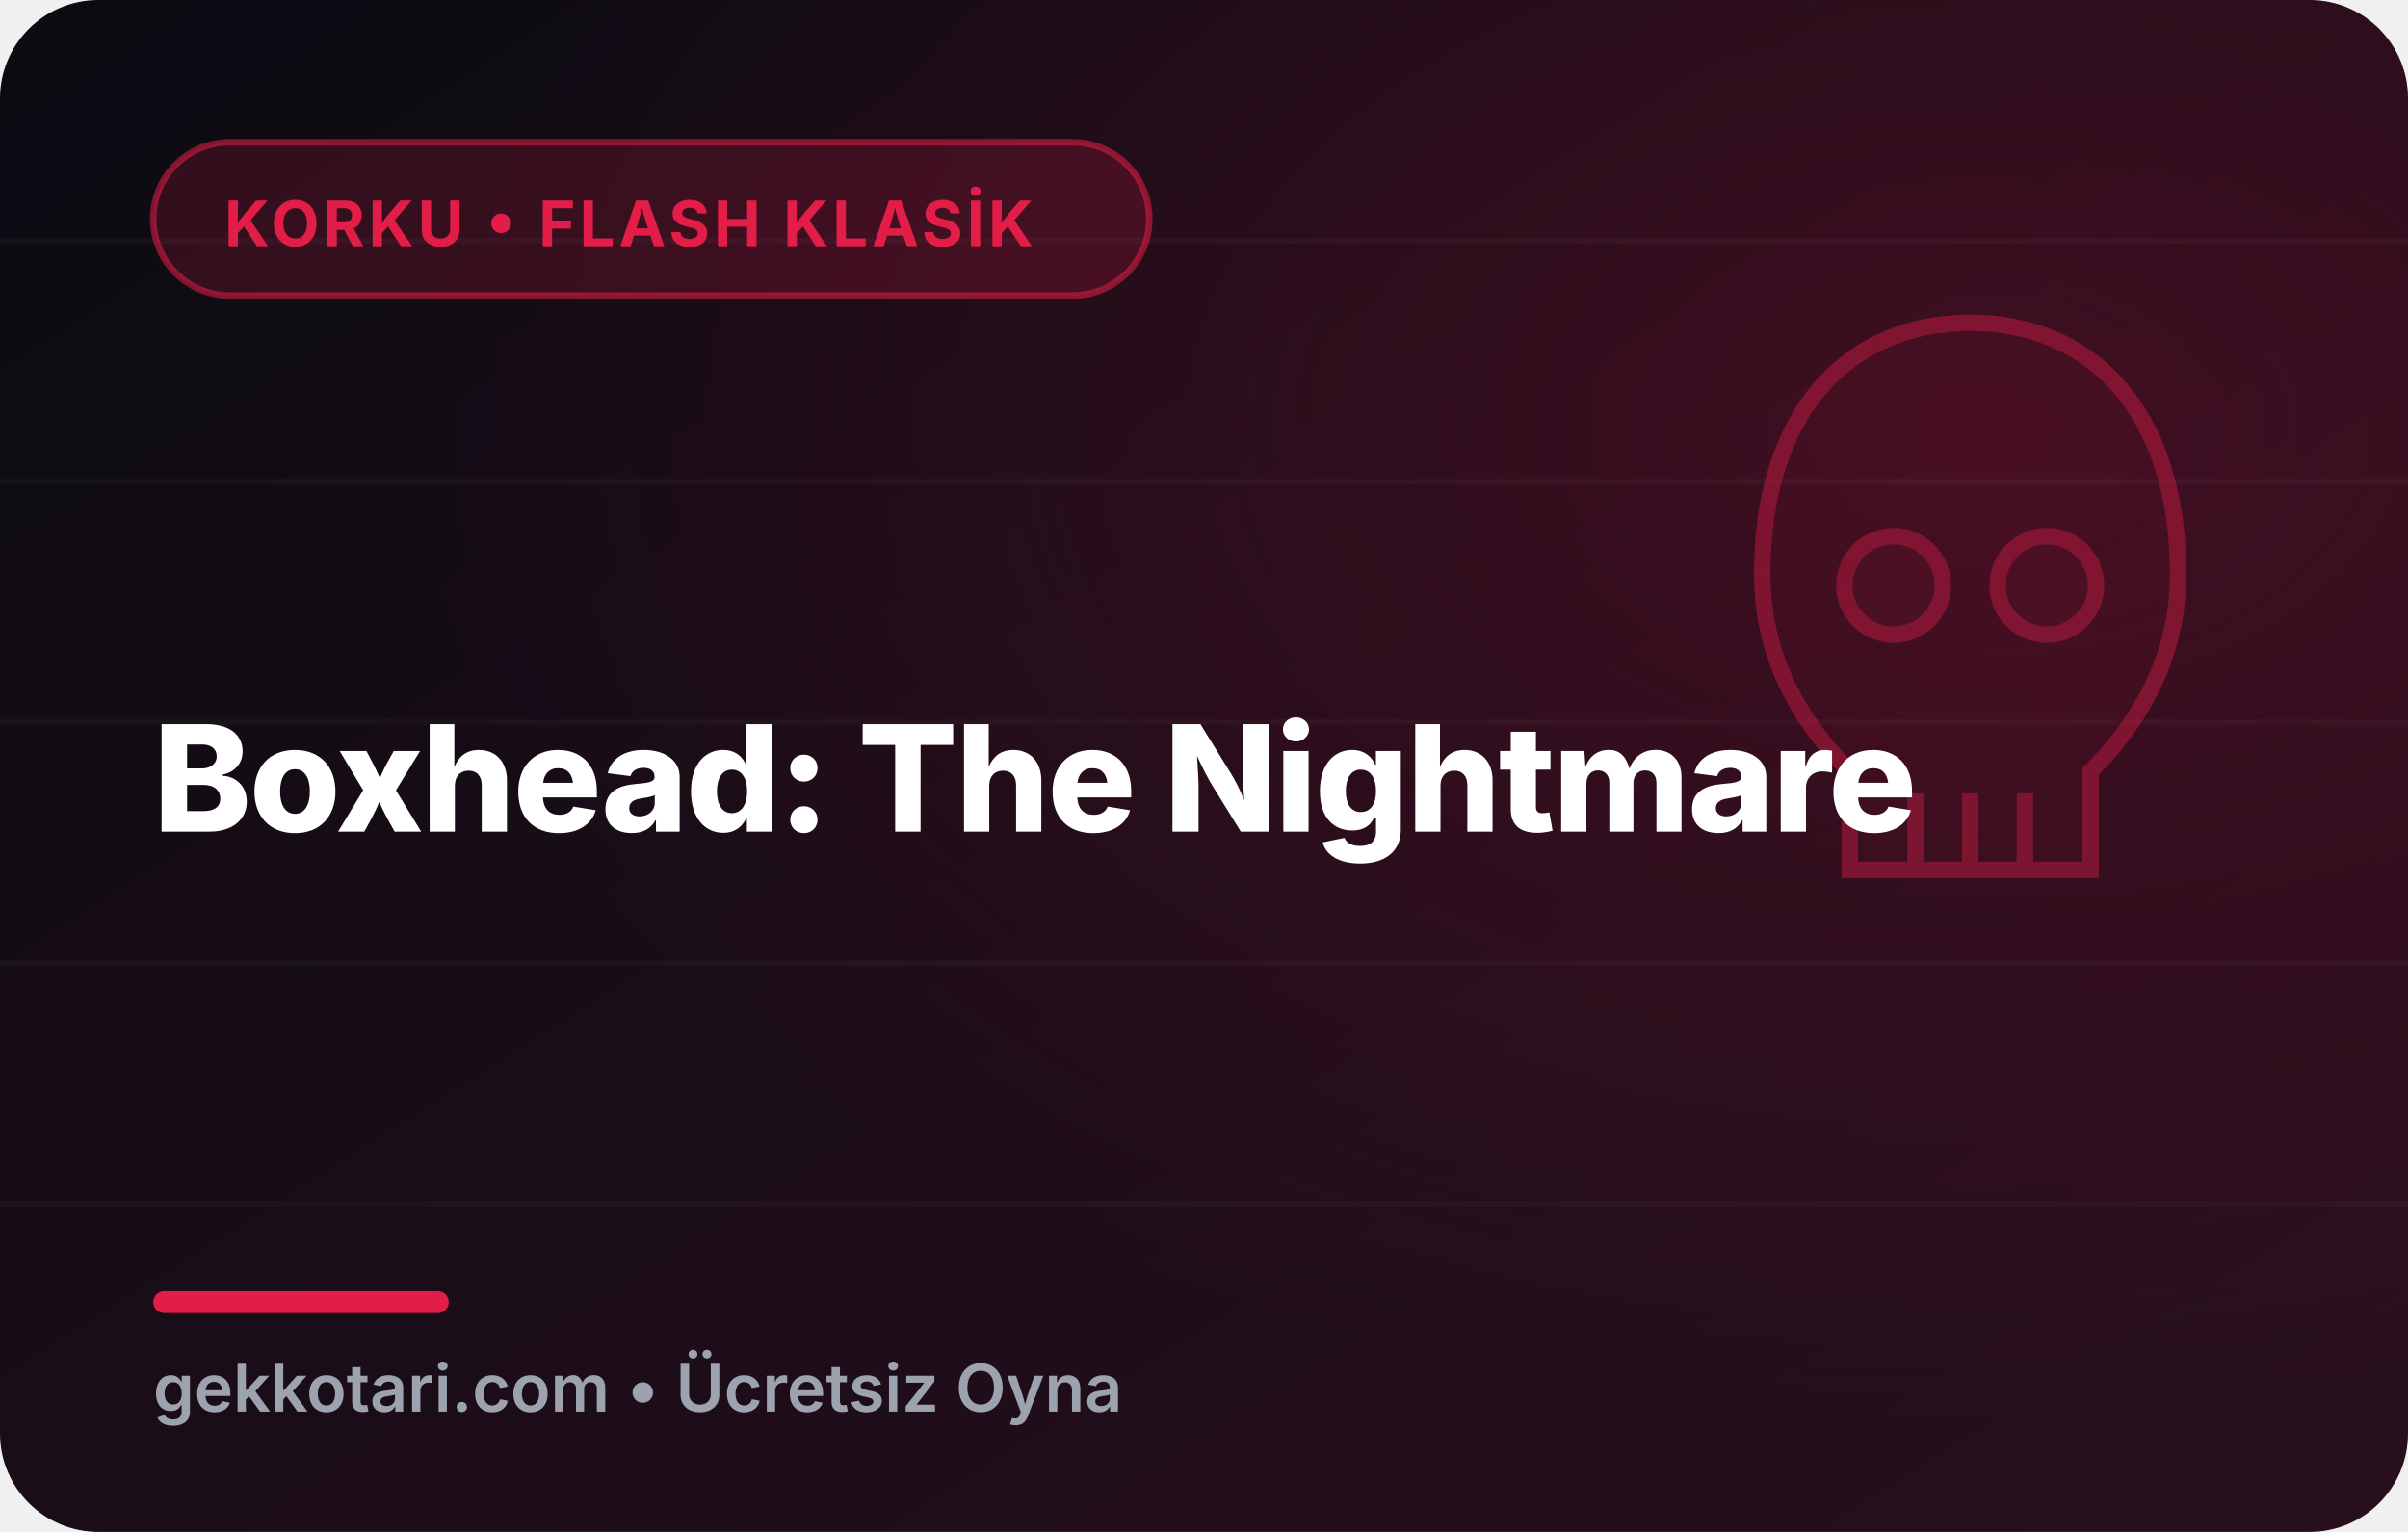
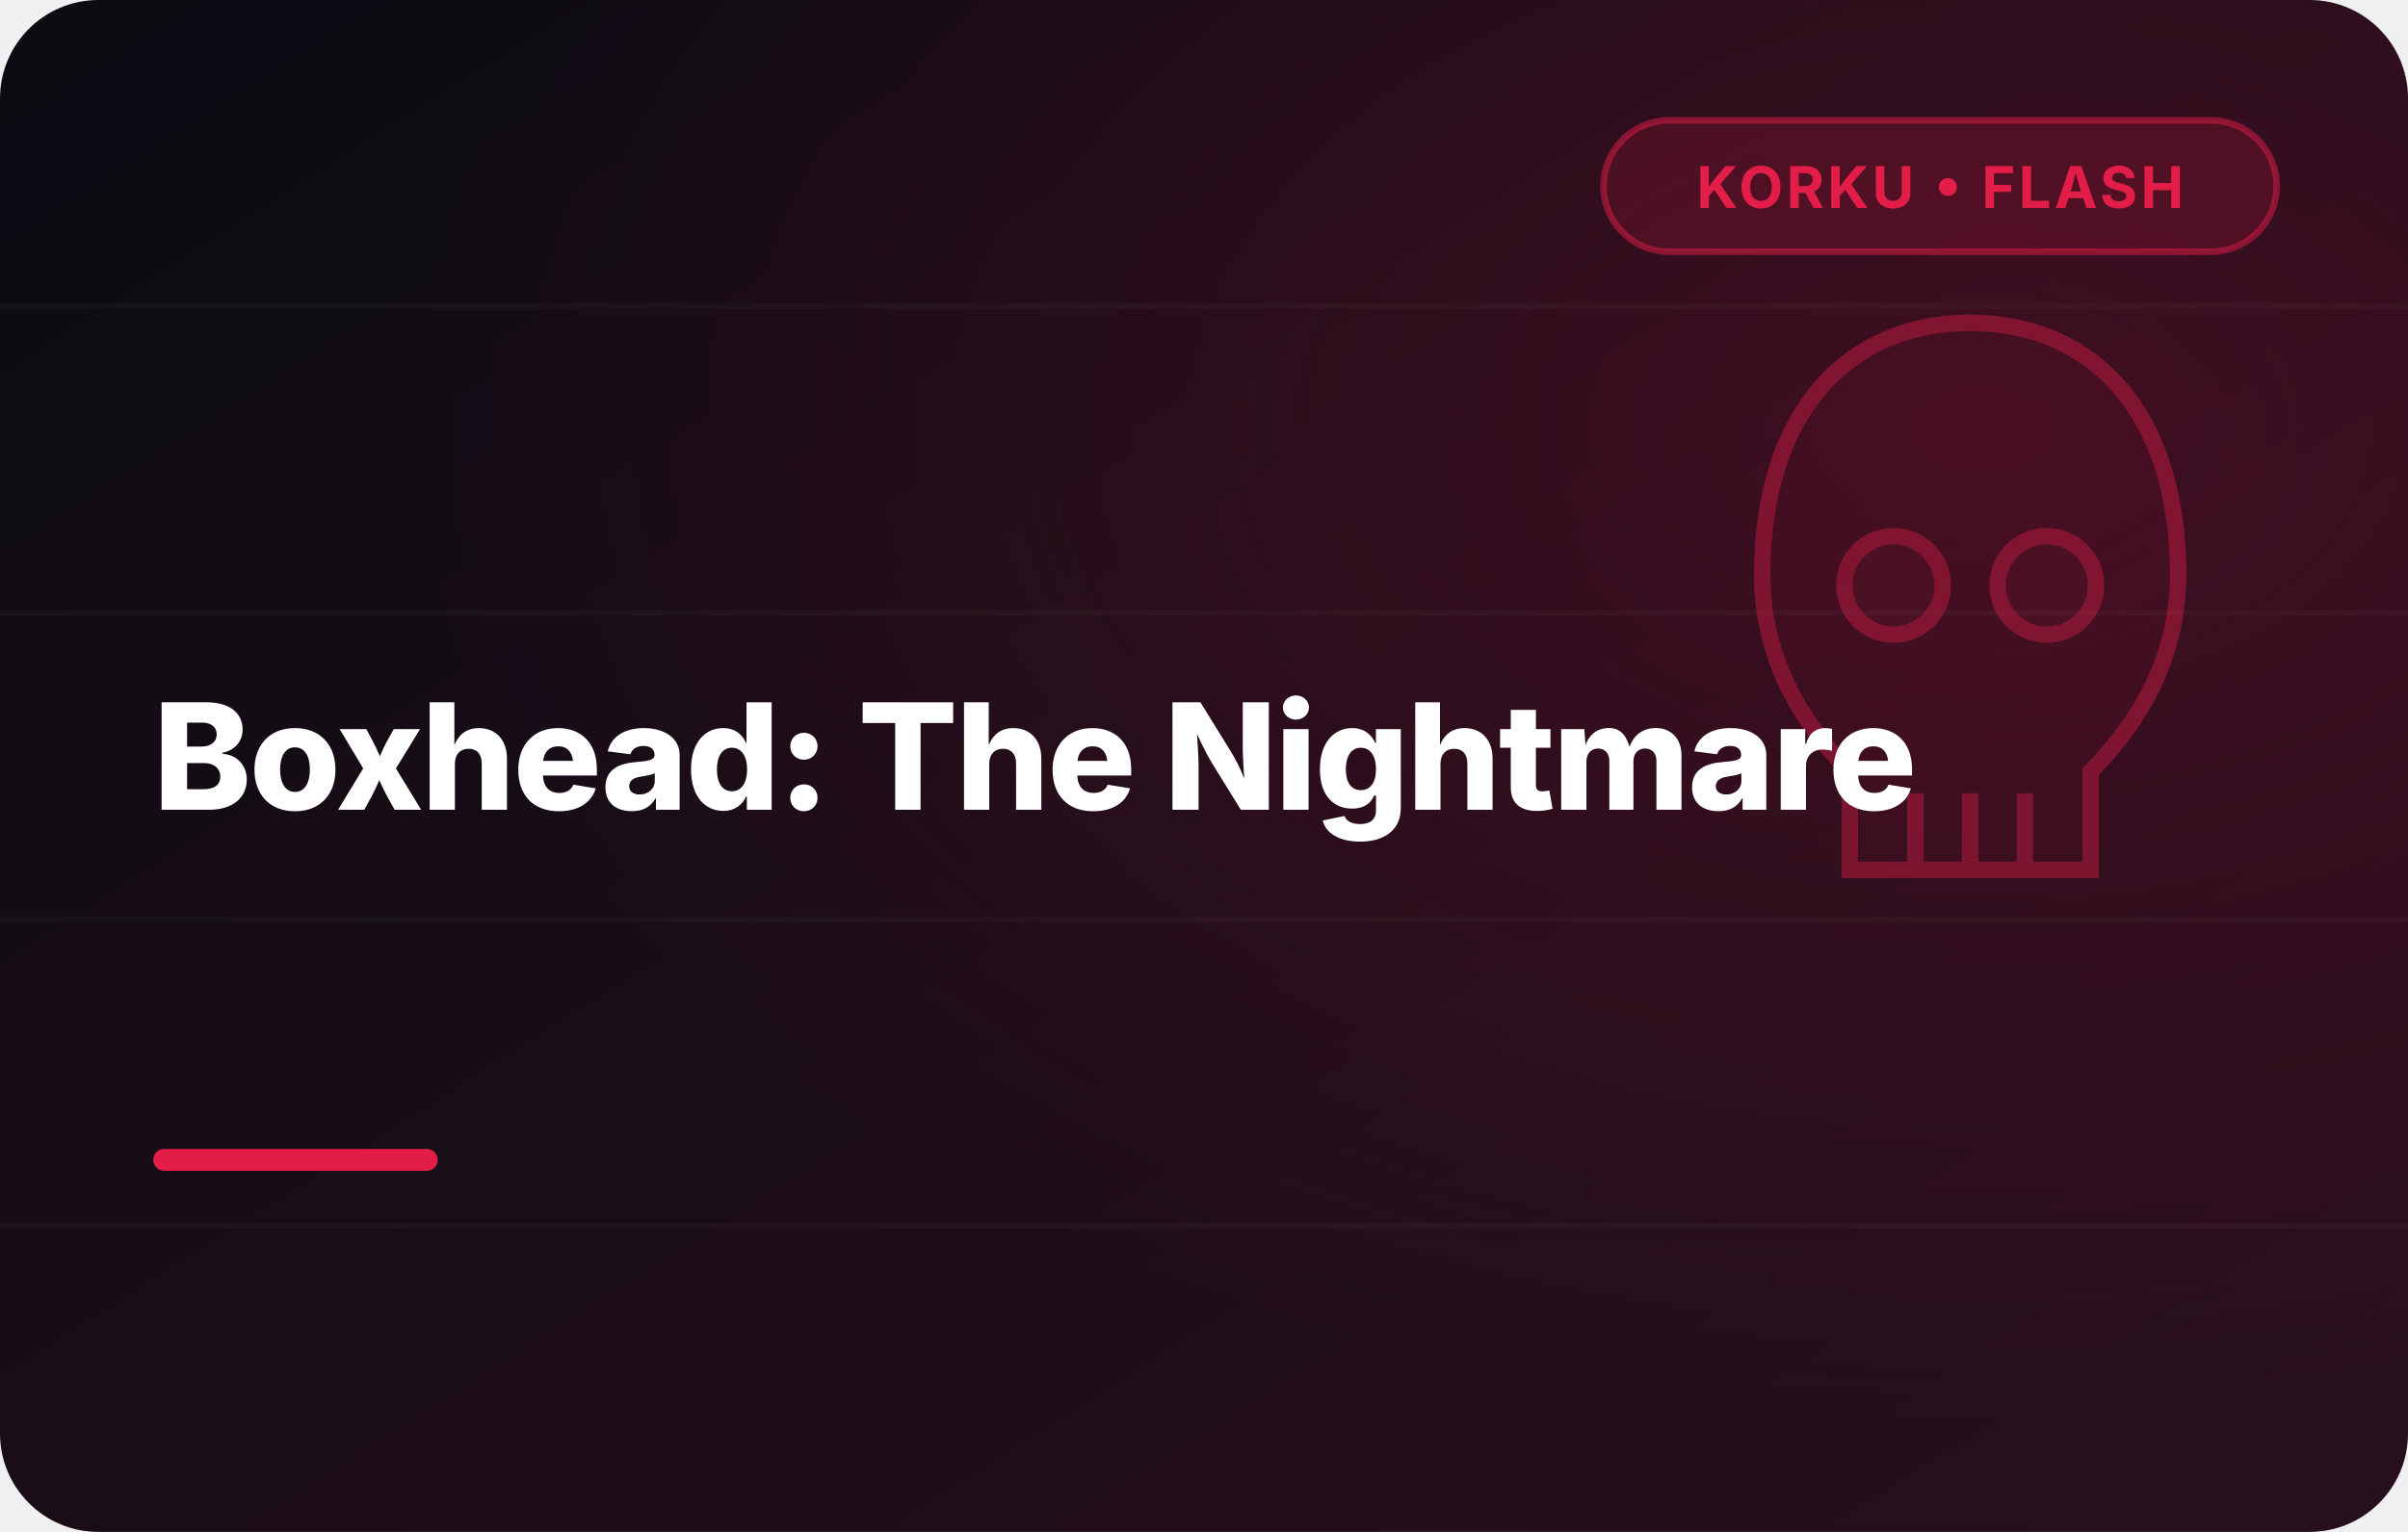
<svg xmlns="http://www.w3.org/2000/svg" viewBox="0 0 440 280" width="440" height="280">
  <defs>
    <linearGradient id="g-boxhead-the-nightmare" x1="0" y1="0" x2="1" y2="1">
      <stop offset="0%" stop-color="#0b0b12" />
      <stop offset="100%" stop-color="#290f1d" />
    </linearGradient>
    <radialGradient id="r-boxhead-the-nightmare" cx="0.82" cy="0.28" r="0.65">
      <stop offset="0%" stop-color="#9f1239" stop-opacity="0.28" />
      <stop offset="100%" stop-color="#9f1239" stop-opacity="0" />
    </radialGradient>
  </defs>
  <rect width="440" height="280" rx="18" fill="url(#g-boxhead-the-nightmare)" />
  <rect width="440" height="280" rx="18" fill="url(#r-boxhead-the-nightmare)" />
-   <path d="M0 44 H440 M0 88 H440 M0 132 H440 M0 176 H440 M0 220 H440" stroke="#ffffff" stroke-opacity="0.03" stroke-width="1" />
+   <path d="M0 56 H440 M0 112 H440 M0 168 H440 M0 224 H440" stroke="#ffffff" stroke-opacity="0.03" stroke-width="1" />
  <g transform="translate(360,115)" stroke="#e11d48" stroke-width="3" fill="#e11d48" fill-opacity="0.12" opacity="0.42">
    <path d="M-38-10 C-38-40 -22-56 0-56 C22-56 38-40 38-10 C38 8 28 20 22 26 V44 H-22 V26 C-28 20 -38 8 -38-10 Z" />
    <circle cx="-14" cy="-8" r="9" />
    <circle cx="14" cy="-8" r="9" />
    <path d="M-10 30 V44 M0 30 V44 M10 30 V44" />
  </g>
-   <rect x="28" y="26" width="182" height="28" rx="14" fill="#e11d48" fill-opacity="0.18" stroke="#e11d48" stroke-opacity="0.55" stroke-width="1.2" />
-   <text x="41" y="45" fill="#e11d48" font-family="Inter,Segoe UI,Arial,sans-serif" font-size="11.5" font-weight="700" letter-spacing="0.7">KORKU • FLASH KLASİK</text>
-   <text x="28" y="152" fill="#ffffff" font-family="Inter,Segoe UI,Arial,sans-serif" font-size="27" font-weight="800" letter-spacing="-0.4">Boxhead: The Nightmare</text>
-   <rect x="28" y="236" width="54" height="4" rx="2" fill="#e11d48" />
-   <text x="28" y="258" fill="#9ca3af" font-family="Inter,Segoe UI,Arial,sans-serif" font-size="12" font-weight="600">gekkotari.com • Ücretsiz Oyna</text>
+   <rect x="293" y="22" width="123" height="24" rx="12" fill="#e11d48" fill-opacity="0.16" stroke="#e11d48" stroke-opacity="0.5" stroke-width="1.2" />
+   <text x="354.5" y="38" text-anchor="middle" fill="#e11d48" font-family="Inter,Segoe UI,Arial,sans-serif" font-size="10.5" font-weight="700" letter-spacing="0.6">KORKU • FLASH</text>
+   <text x="28" y="148" fill="#ffffff" font-family="Inter,Segoe UI,Arial,sans-serif" font-size="27" font-weight="800" letter-spacing="-0.4">Boxhead: The Nightmare</text>
+   <rect x="28" y="210" width="52" height="4" rx="2" fill="#e11d48" />
</svg>
